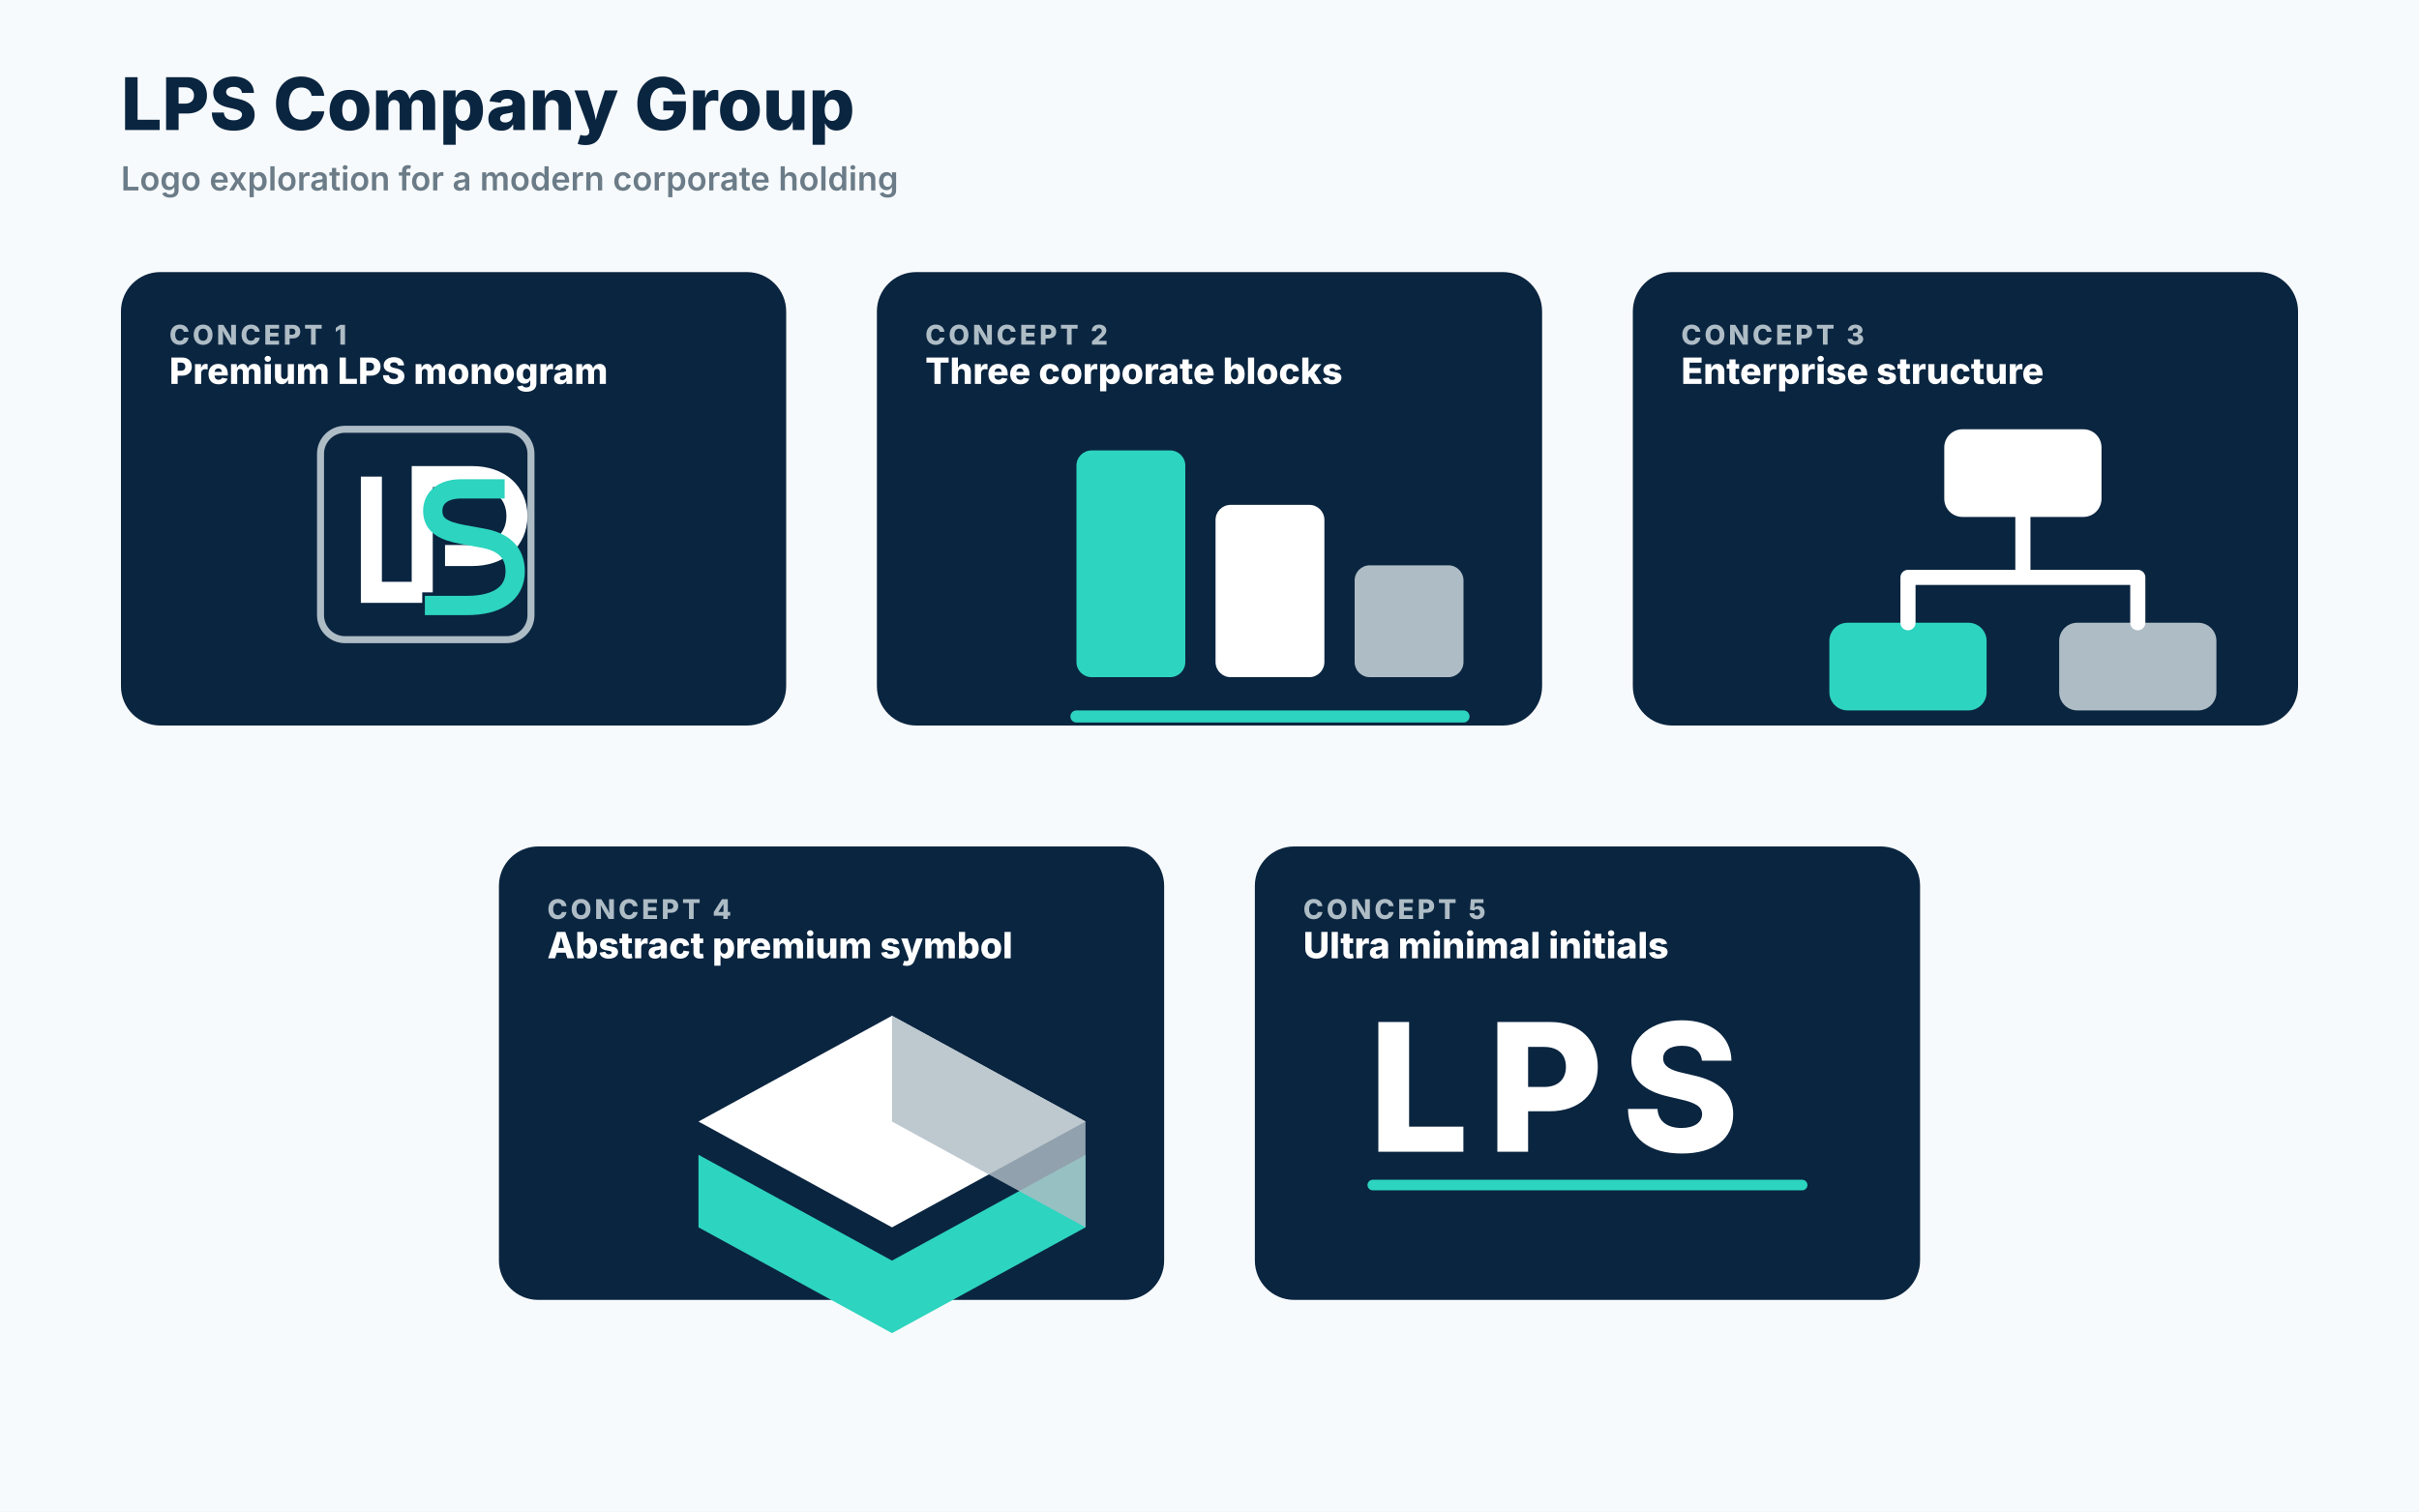
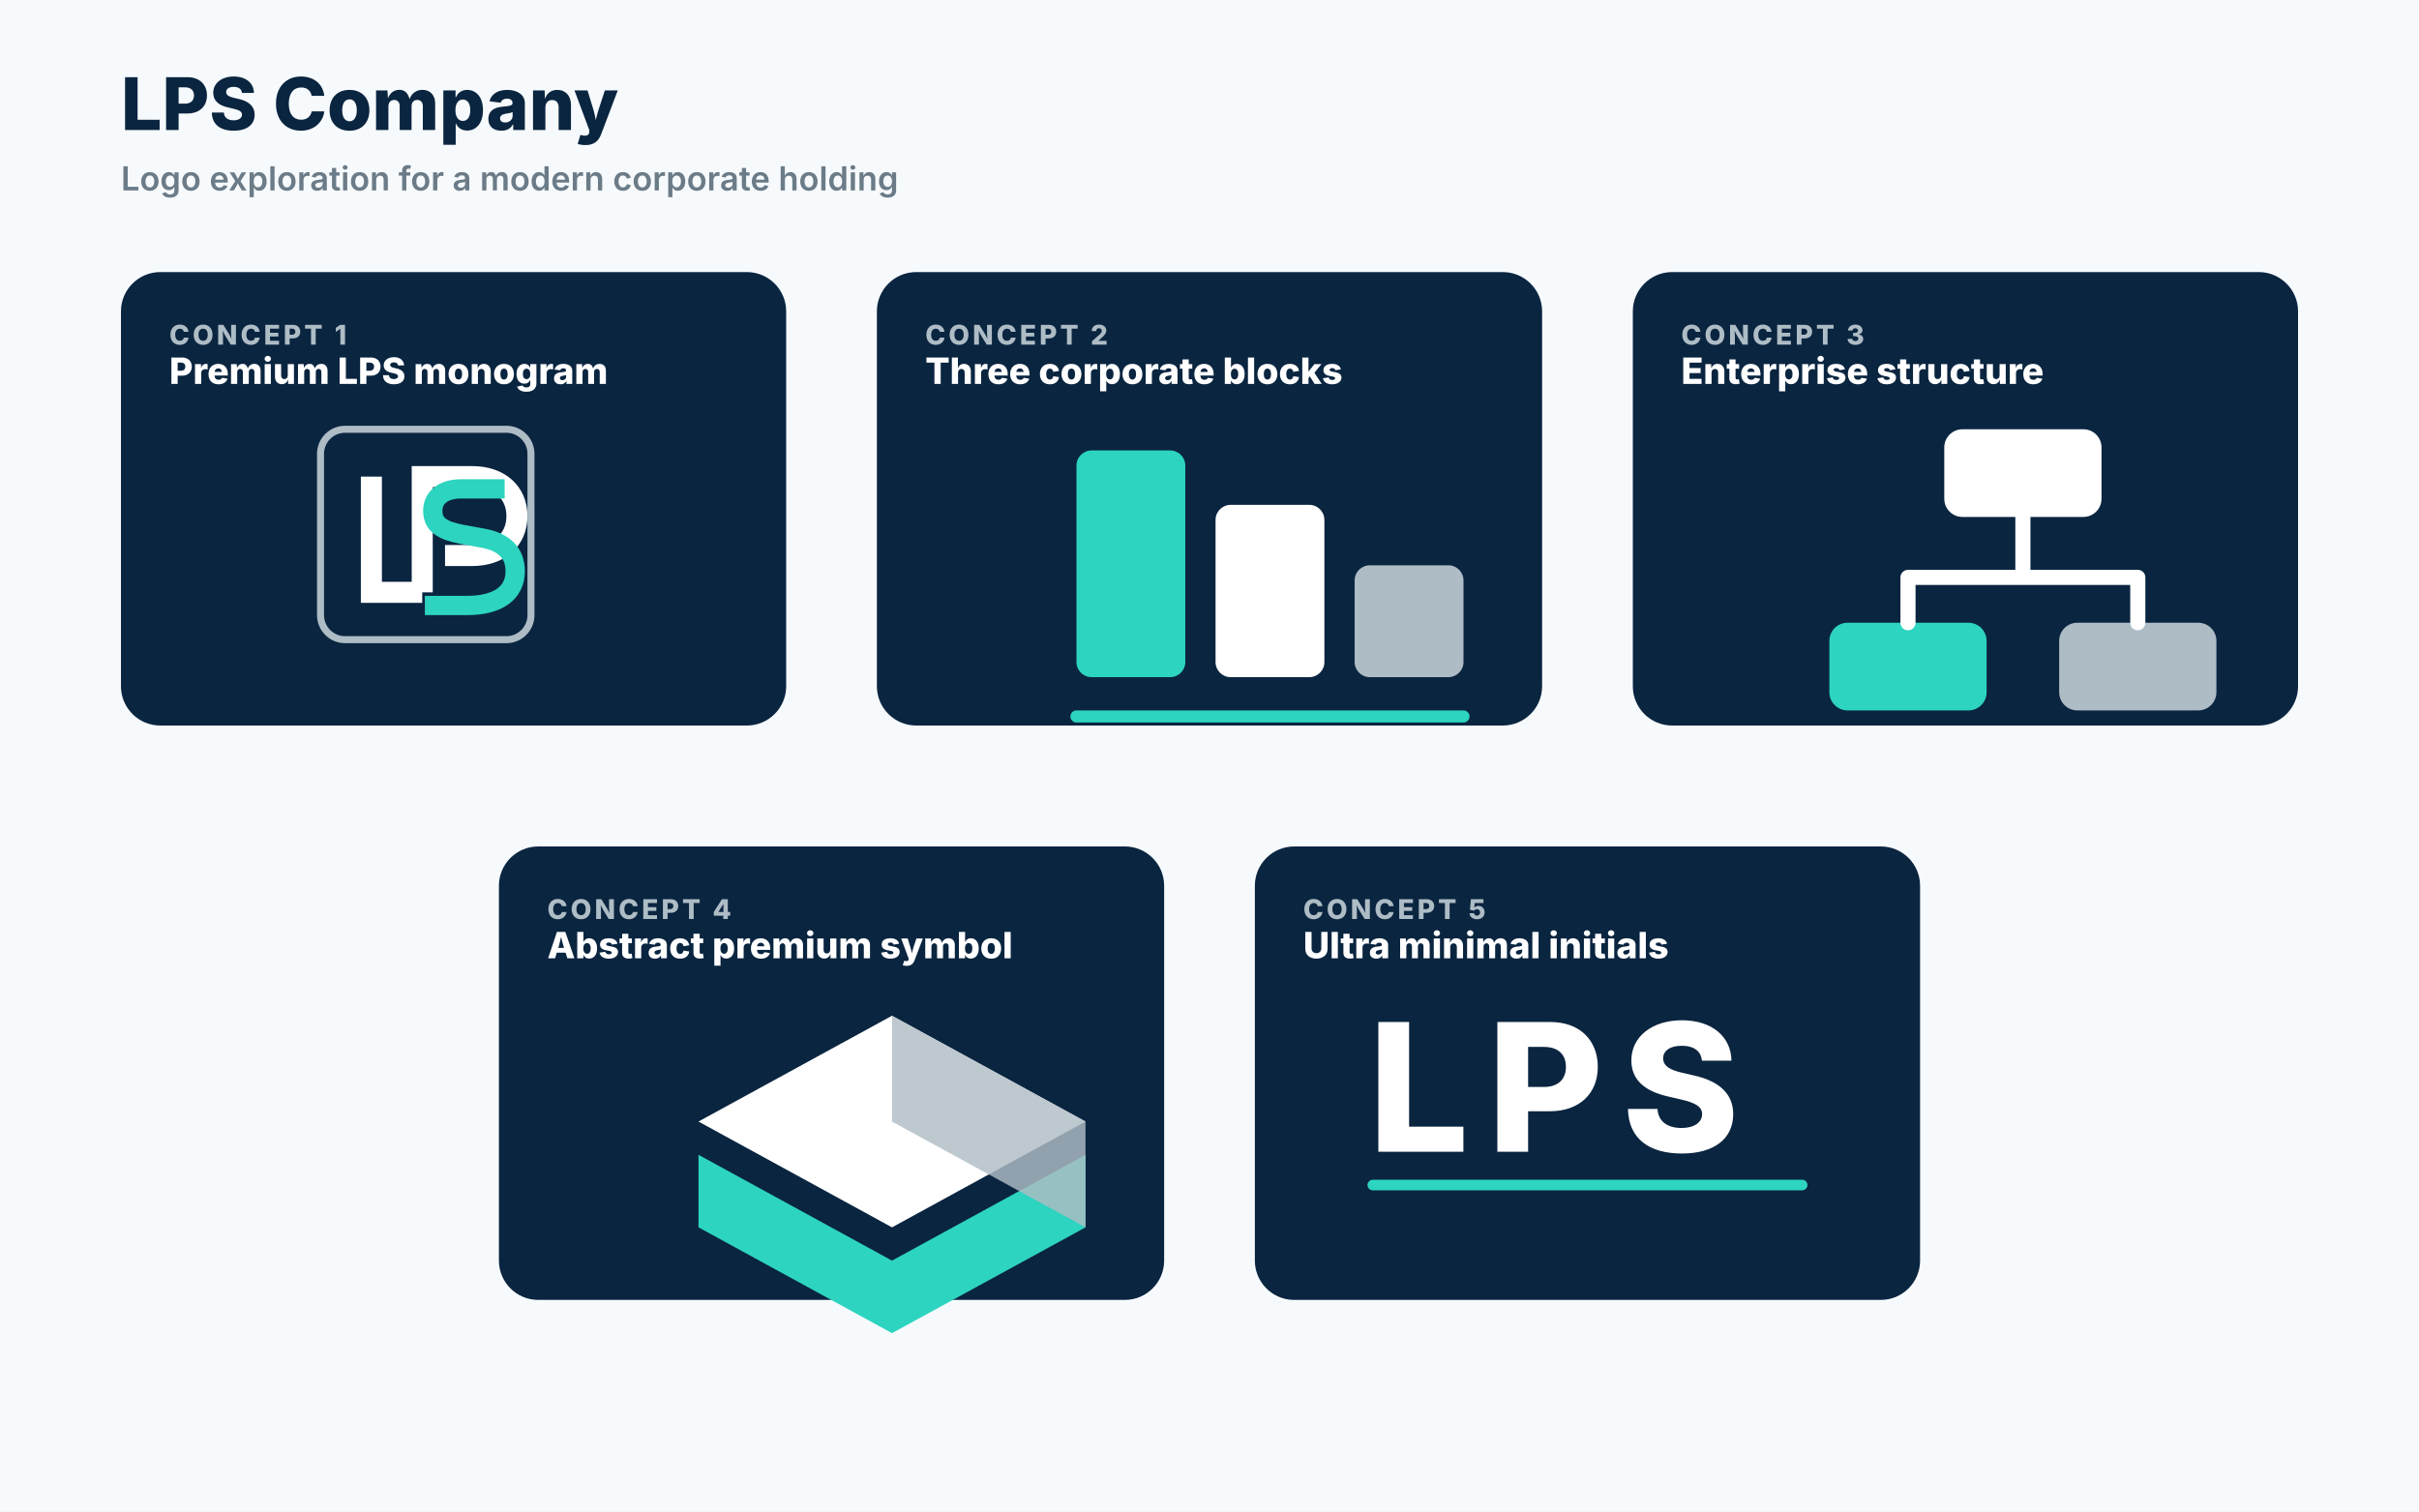
<svg xmlns="http://www.w3.org/2000/svg" viewBox="0 0 1600 1000" role="img" aria-labelledby="title desc">
  <rect width="1600" height="1000" fill="#F7FAFC" />
-   <text x="80" y="86" fill="#0A2540" font-family="Inter, Arial, sans-serif" font-size="48" font-weight="800">LPS Company Group</text>
+   <text x="80" y="86" fill="#0A2540" font-family="Inter, Arial, sans-serif" font-size="48" font-weight="800">LPS Company</text>
  <text x="80" y="126" fill="#6B7C88" font-family="Inter, Arial, sans-serif" font-size="22" font-weight="600">Logo exploration for a modern corporate holding</text>
  <g font-family="Inter, Arial, sans-serif">
    <g transform="translate(80 180)">
      <rect width="440" height="300" rx="26" fill="#0A2540" />
      <text x="32" y="48" fill="#AEBCC5" font-size="18" font-weight="800" letter-spacing="2">CONCEPT 1</text>
      <text x="32" y="74" fill="#FFFFFF" font-size="24" font-weight="800">Premium LPS monogram</text>
      <g transform="translate(132 104) scale(0.58)">
        <rect x="0" y="0" width="240" height="240" rx="28" fill="none" stroke="#AEBCC5" stroke-width="8" />
        <path d="M58 54v132h58" fill="none" stroke="#FFFFFF" stroke-width="24" />
        <path d="M116 186V54h57c31 0 51 18 51 45s-20 45-51 45h-31" fill="none" stroke="#FFFFFF" stroke-width="24" />
        <path d="M210 68h-50c-20 0-32 10-32 25 0 17 13 23 34 27l22 4c24 4 38 16 38 38 0 25-20 39-55 39h-48" fill="none" stroke="#2DD4BF" stroke-width="22" />
      </g>
    </g>
    <g transform="translate(580 180)">
      <rect width="440" height="300" rx="26" fill="#0A2540" />
      <text x="32" y="48" fill="#AEBCC5" font-size="18" font-weight="800" letter-spacing="2">CONCEPT 2</text>
      <text x="32" y="74" fill="#FFFFFF" font-size="24" font-weight="800">Three corporate blocks</text>
      <g transform="translate(132 118)">
        <rect x="0" y="0" width="72" height="150" rx="10" fill="#2DD4BF" />
        <rect x="92" y="36" width="72" height="114" rx="10" fill="#FFFFFF" />
        <rect x="184" y="76" width="72" height="74" rx="10" fill="#AEBCC5" />
        <path d="M0 176h256" stroke="#2DD4BF" stroke-width="8" stroke-linecap="round" />
      </g>
    </g>
    <g transform="translate(1080 180)">
      <rect width="440" height="300" rx="26" fill="#0A2540" />
      <text x="32" y="48" fill="#AEBCC5" font-size="18" font-weight="800" letter-spacing="2">CONCEPT 3</text>
      <text x="32" y="74" fill="#FFFFFF" font-size="24" font-weight="800">Enterprise structure</text>
      <g transform="translate(130 104)">
        <rect x="76" y="0" width="104" height="58" rx="12" fill="#FFFFFF" />
        <rect x="0" y="128" width="104" height="58" rx="12" fill="#2DD4BF" />
        <rect x="152" y="128" width="104" height="58" rx="12" fill="#AEBCC5" />
        <path d="M128 58v40M52 128v-30h152v30" fill="none" stroke="#FFFFFF" stroke-width="10" stroke-linecap="round" stroke-linejoin="round" />
      </g>
    </g>
    <g transform="translate(330 560)">
      <rect width="440" height="300" rx="26" fill="#0A2540" />
      <text x="32" y="48" fill="#AEBCC5" font-size="18" font-weight="800" letter-spacing="2">CONCEPT 4</text>
      <text x="32" y="74" fill="#FFFFFF" font-size="24" font-weight="800">Abstract premium symbol</text>
      <g transform="translate(132 112)">
        <path d="M0 70 128 0l128 70-128 70Z" fill="#FFFFFF" />
        <path d="M0 92 128 162l128-70v48l-128 70L0 140Z" fill="#2DD4BF" />
        <path d="M128 0v70l128 70V70Z" fill="#AEBCC5" opacity="0.82" />
      </g>
    </g>
    <g transform="translate(830 560)">
      <rect width="440" height="300" rx="26" fill="#0A2540" />
      <text x="32" y="48" fill="#AEBCC5" font-size="18" font-weight="800" letter-spacing="2">CONCEPT 5</text>
      <text x="32" y="74" fill="#FFFFFF" font-size="24" font-weight="800">Ultra minimal initials</text>
      <text x="75" y="202" fill="#FFFFFF" font-size="118" font-weight="800" letter-spacing="12">LPS</text>
      <path d="M78 224h284" stroke="#2DD4BF" stroke-width="7" stroke-linecap="round" />
    </g>
  </g>
</svg>
